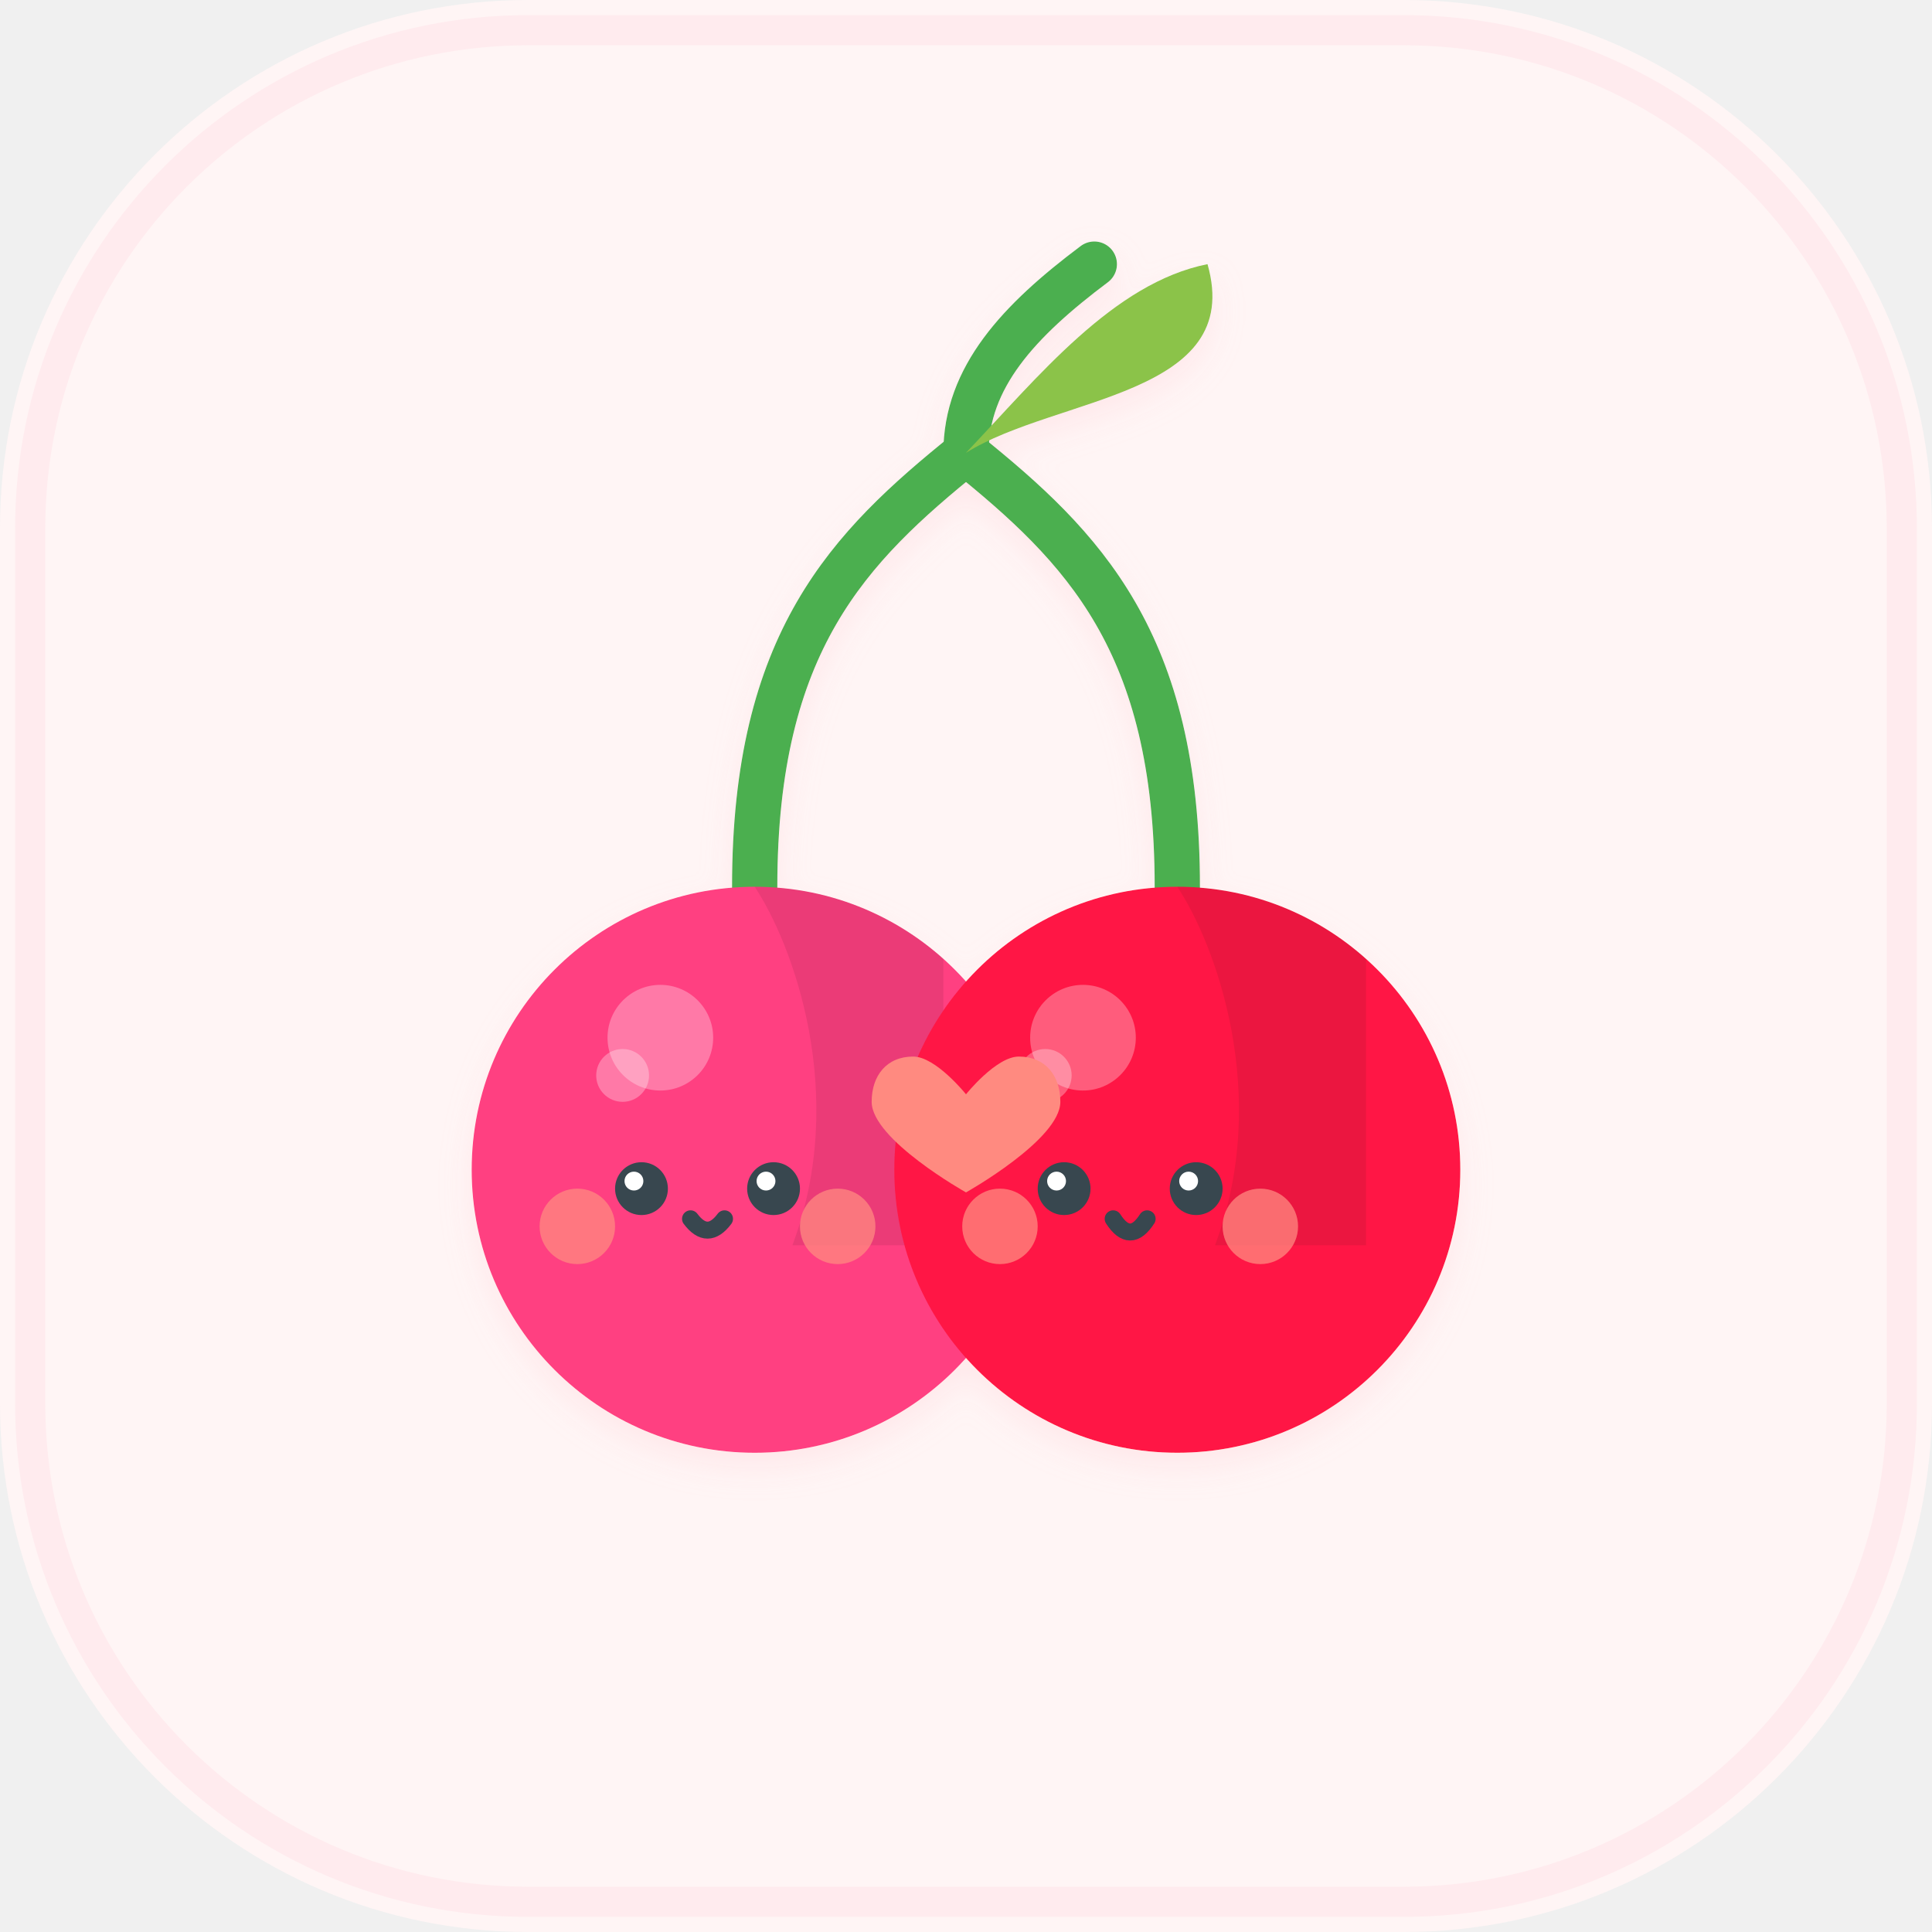
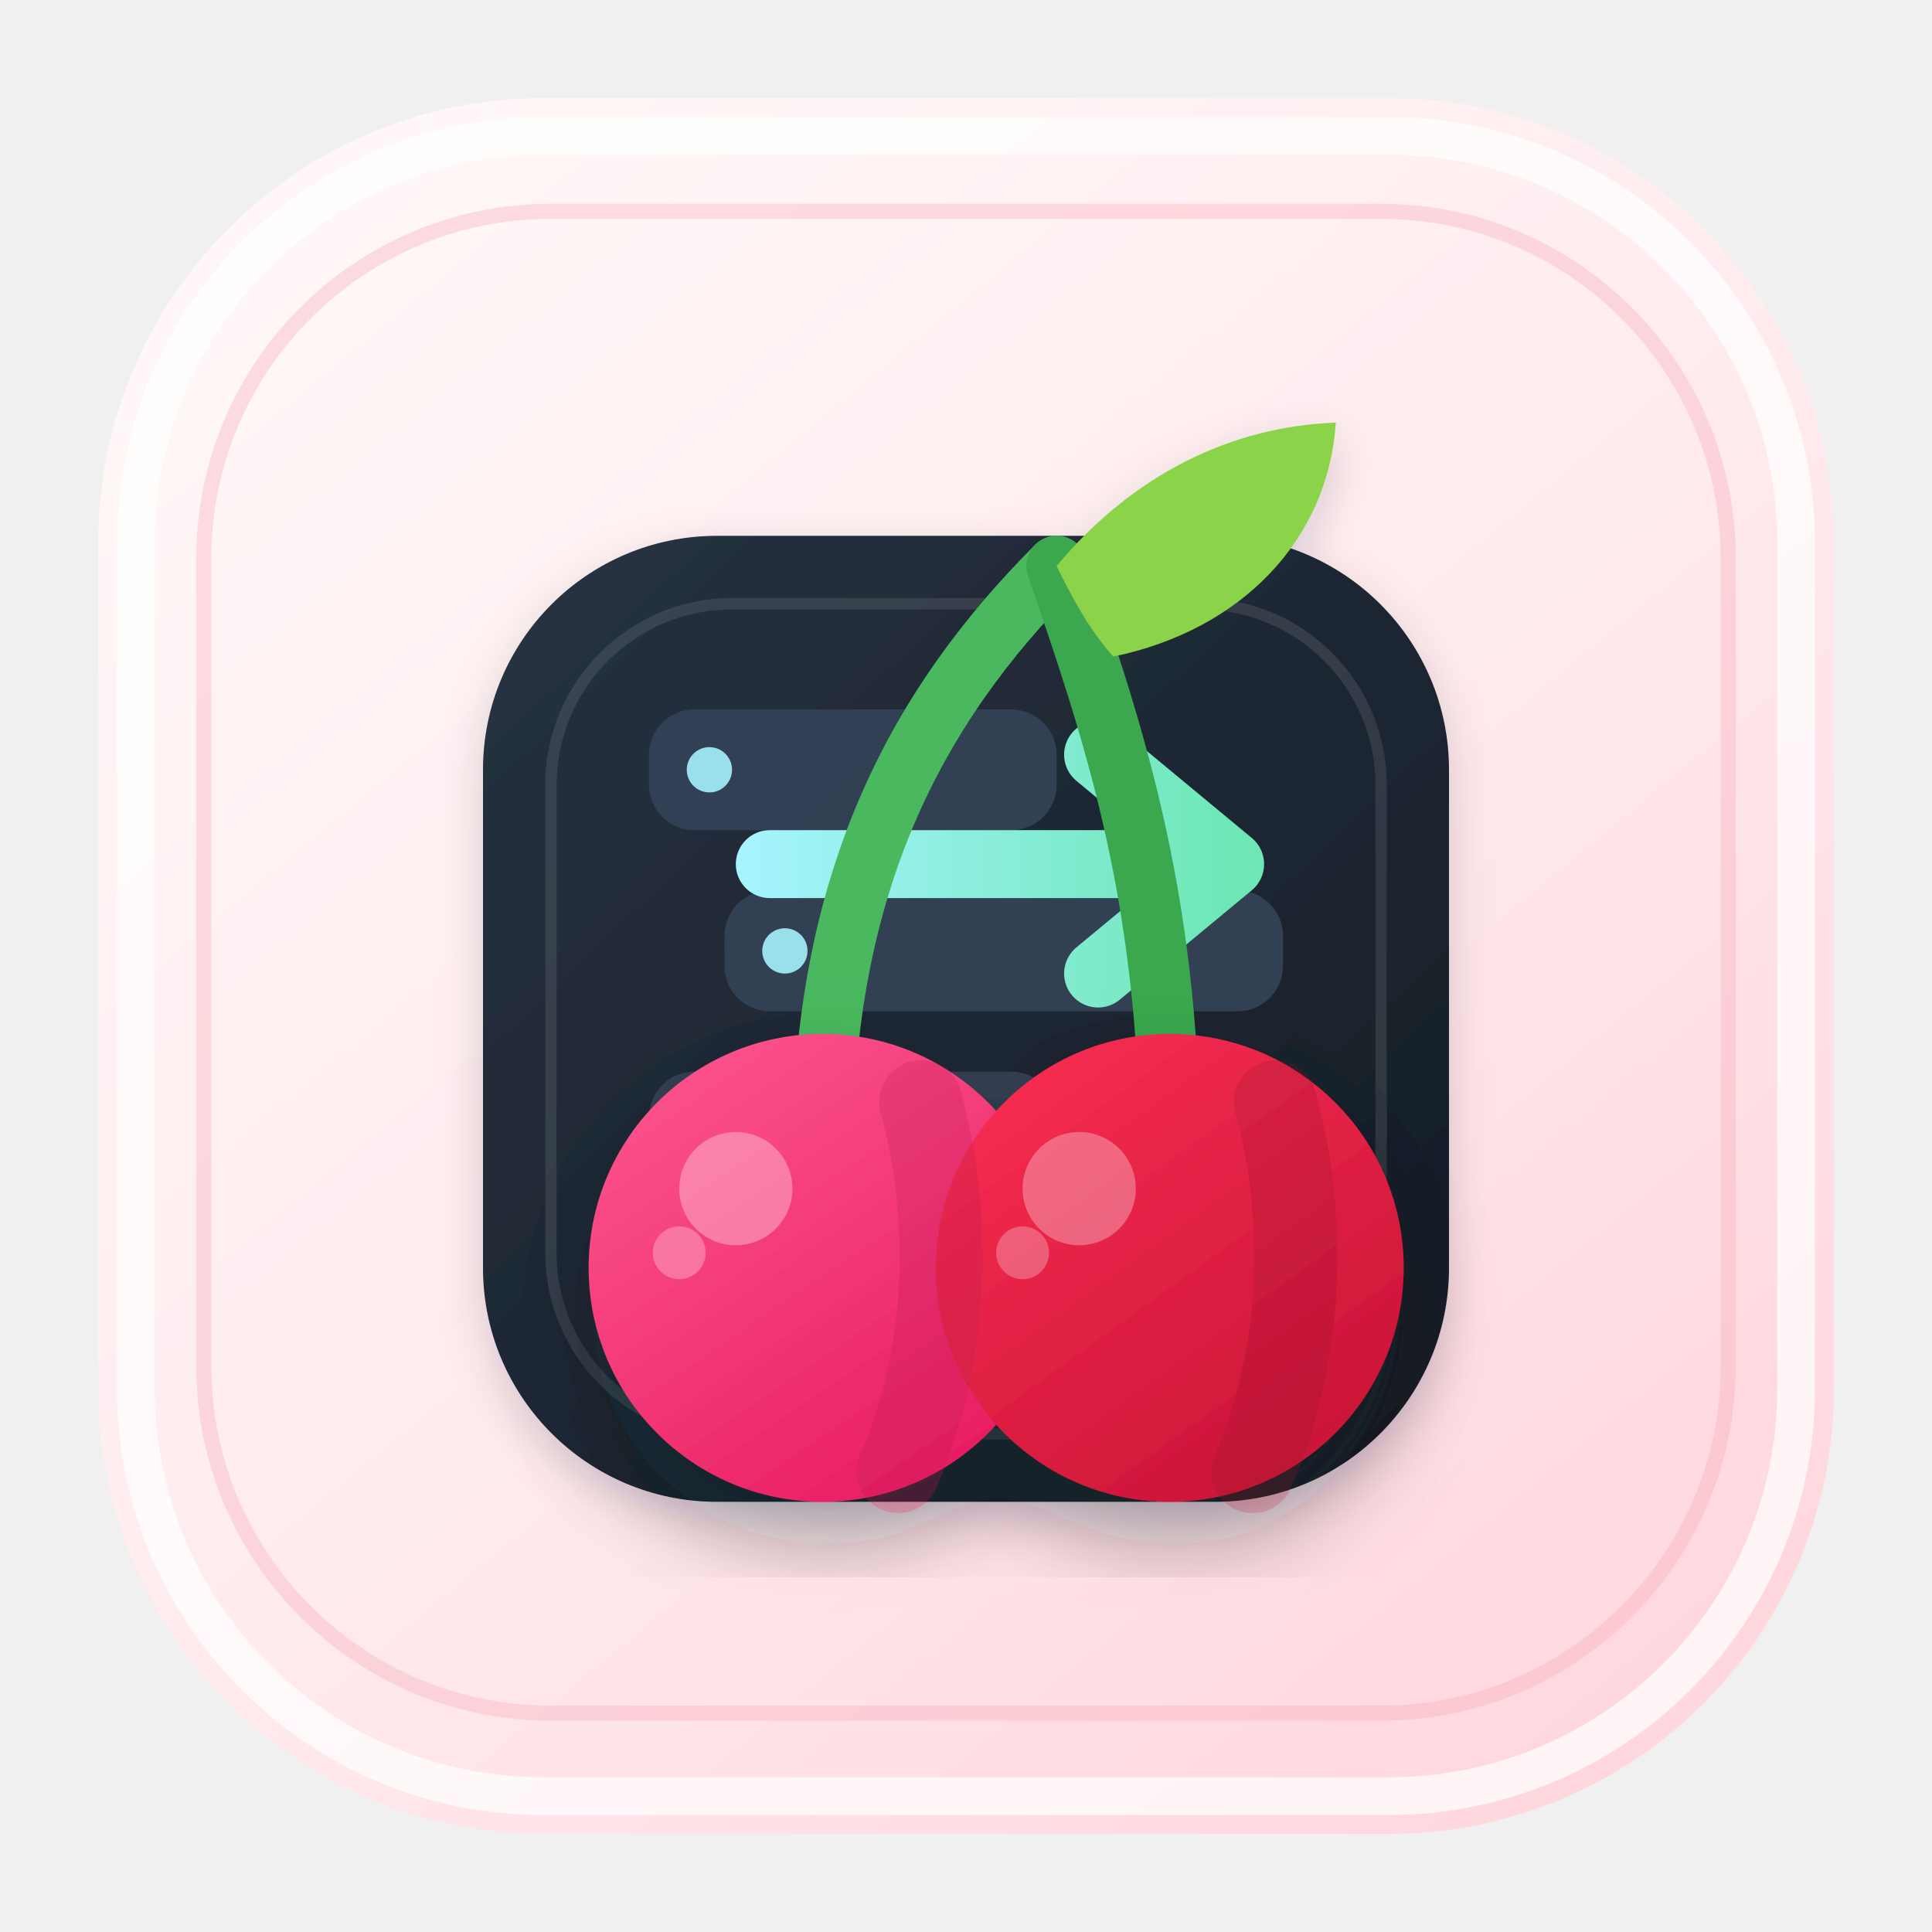
<svg xmlns="http://www.w3.org/2000/svg" width="512" height="512" viewBox="0 0 512 512" fill="none">
  <defs>
-     <filter id="mdShadow" x="-10%" y="-10%" width="120%" height="130%">
-       <feDropShadow dx="0" dy="12" stdDeviation="12" flood-color="#FFCDD2" flood-opacity="0.5" />
-       <feDropShadow dx="0" dy="4" stdDeviation="4" flood-color="#FFCDD2" flood-opacity="0.3" />
+     <linearGradient id="badge" x1="84" y1="54" x2="428" y2="470" gradientUnits="userSpaceOnUse">
+       <stop stop-color="#FFF7F7" />
+       <stop offset="0.48" stop-color="#FFECEF" />
+       <stop offset="1" stop-color="#FFD7DE" />
+     </linearGradient>
+     <linearGradient id="panel" x1="136" y1="150" x2="374" y2="400" gradientUnits="userSpaceOnUse">
+       <stop stop-color="#263241" />
+       <stop offset="1" stop-color="#151B24" />
+     </linearGradient>
+     <linearGradient id="leftCherry" x1="164" y1="268" x2="248" y2="392" gradientUnits="userSpaceOnUse">
+       <stop stop-color="#FF5A91" />
+       <stop offset="1" stop-color="#E91E63" />
+     </linearGradient>
+     <linearGradient id="rightCherry" x1="260" y1="258" x2="354" y2="388" gradientUnits="userSpaceOnUse">
+       <stop stop-color="#FF3156" />
+       <stop offset="1" stop-color="#C91436" />
+     </linearGradient>
+     <linearGradient id="arrow" x1="196" y1="230" x2="326" y2="230" gradientUnits="userSpaceOnUse">
+       <stop stop-color="#A6F4FF" />
+       <stop offset="1" stop-color="#6EE7B7" />
+     </linearGradient>
+     <filter id="softShadow" x="42" y="46" width="428" height="438" filterUnits="userSpaceOnUse" color-interpolation-filters="sRGB">
+       <feDropShadow dx="0" dy="18" stdDeviation="18" flood-color="#721D33" flood-opacity="0.2" />
+       <feDropShadow dx="0" dy="4" stdDeviation="6" flood-color="#111827" flood-opacity="0.16" />
    </filter>
-     <clipPath id="leftCherryClip">
-       <circle cx="200" cy="310" r="75" />
-     </clipPath>
-     <clipPath id="rightCherryClip">
-       <circle cx="312" cy="310" r="75" />
-     </clipPath>
+     <filter id="innerLift" x="110" y="126" width="292" height="292" filterUnits="userSpaceOnUse" color-interpolation-filters="sRGB">
+       <feDropShadow dx="0" dy="12" stdDeviation="12" flood-color="#111827" flood-opacity="0.25" />
+     </filter>
  </defs>
-   <rect width="512" height="512" rx="140" fill="#FFF5F5" />
-   <rect width="496" height="496" x="8" y="8" rx="132" stroke="#FFEBEE" stroke-width="8" />
-   <g filter="url(#mdShadow)">
-     <path d="M 200 235 C 200 170, 225 145, 256 120" stroke="#4CAF50" stroke-width="12" stroke-linecap="round" fill="none" />
-     <path d="M 312 235 C 312 170, 287 145, 256 120" stroke="#4CAF50" stroke-width="12" stroke-linecap="round" fill="none" />
-     <path d="M 256 120 C 256 100, 270 85, 290 70" stroke="#4CAF50" stroke-width="12" stroke-linecap="round" fill="none" />
-     <path d="M 256 120 C 280 105, 330 105, 320 70 C 295 75, 275 100, 256 120 Z" fill="#8BC34A" />
-     <circle cx="200" cy="310" r="75" fill="#FF4081" />
-     <g clip-path="url(#leftCherryClip)">
-       <path d="M 200 235 C 210 250, 225 290, 210 330 L 250 330 L 250 200 Z" fill="#000000" opacity="0.08" />
+   <rect x="26" y="26" width="460" height="460" rx="118" fill="url(#badge)" />
+   <rect x="36" y="36" width="440" height="440" rx="108" stroke="#FFFFFF" stroke-opacity="0.72" stroke-width="10" />
+   <rect x="54" y="56" width="404" height="398" rx="92" stroke="#F7A8B7" stroke-opacity="0.34" stroke-width="4" />
+   <g filter="url(#softShadow)">
+     <rect x="128" y="142" width="256" height="256" rx="62" fill="url(#panel)" />
+     <rect x="146" y="160" width="220" height="220" rx="48" stroke="#FFFFFF" stroke-opacity="0.1" stroke-width="3" />
+     <g opacity="0.9">
+       <rect x="172" y="188" width="108" height="32" rx="12" fill="#354356" />
+       <rect x="192" y="236" width="148" height="32" rx="12" fill="#354356" />
+       <rect x="172" y="284" width="108" height="32" rx="12" fill="#354356" />
+       <circle cx="188" cy="204" r="6" fill="#A6F4FF" />
+       <circle cx="208" cy="252" r="6" fill="#A6F4FF" />
+       <circle cx="188" cy="300" r="6" fill="#A6F4FF" />
    </g>
-     <circle cx="175" cy="275" r="14" fill="#FFFFFF" opacity="0.3" />
-     <circle cx="165" cy="285" r="7" fill="#FFFFFF" opacity="0.3" />
-     <circle cx="312" cy="310" r="75" fill="#FF1744" />
-     <g clip-path="url(#rightCherryClip)">
-       <path d="M 312 235 C 322 250, 337 290, 322 330 L 362 330 L 362 200 Z" fill="#000000" opacity="0.08" />
+     <path d="M204 229H304" stroke="url(#arrow)" stroke-width="18" stroke-linecap="round" />
+     <path d="M291 200L326 229L291 258" stroke="url(#arrow)" stroke-width="18" stroke-linecap="round" stroke-linejoin="round" />
+     <path d="M218 306C218 235 242 188 280 150" stroke="#49B85E" stroke-width="16" stroke-linecap="round" />
+     <path d="M310 306C310 236 294 191 280 150" stroke="#3AA84F" stroke-width="16" stroke-linecap="round" />
+     <path d="M280 150C300 126 326 113 354 112C352 143 329 167 295 174C288 166 284 158 280 150Z" fill="#8BD34A" />
+     <g filter="url(#innerLift)">
+       <circle cx="218" cy="336" r="62" fill="url(#leftCherry)" />
+       <circle cx="310" cy="336" r="62" fill="url(#rightCherry)" />
+       <path d="M244 292C252 321 252 358 238 390" stroke="#B8174D" stroke-opacity="0.22" stroke-width="22" stroke-linecap="round" />
+       <path d="M338 292C346 321 346 358 332 390" stroke="#8F1029" stroke-opacity="0.2" stroke-width="22" stroke-linecap="round" />
+       <circle cx="195" cy="315" r="15" fill="#FFFFFF" fill-opacity="0.32" />
+       <circle cx="286" cy="315" r="15" fill="#FFFFFF" fill-opacity="0.3" />
+       <circle cx="180" cy="332" r="7" fill="#FFFFFF" fill-opacity="0.28" />
+       <circle cx="271" cy="332" r="7" fill="#FFFFFF" fill-opacity="0.26" />
    </g>
-     <circle cx="287" cy="275" r="14" fill="#FFFFFF" opacity="0.3" />
-     <circle cx="277" cy="285" r="7" fill="#FFFFFF" opacity="0.3" />
-     <path d="M 256 290 C 256 290, 248 280, 242 280 C 235 280, 231 285, 231 292 C 231 302, 256 316, 256 316 C 256 316, 281 302, 281 292 C 281 285, 277 280, 270 280 C 264 280, 256 290, 256 290 Z" fill="#FF8A80" />
-     <circle cx="170" cy="315" r="7" fill="#37474F" />
-     <circle cx="205" cy="315" r="7" fill="#37474F" />
-     <circle cx="168" cy="313" r="2.5" fill="#FFFFFF" />
-     <circle cx="203" cy="313" r="2.5" fill="#FFFFFF" />
-     <circle cx="153" cy="325" r="10" fill="#FF8A80" opacity="0.75" />
-     <circle cx="222" cy="325" r="10" fill="#FF8A80" opacity="0.75" />
-     <path d="M 183 323 Q 187.5 329 192 323" stroke="#37474F" stroke-width="4.5" stroke-linecap="round" fill="none" />
-     <circle cx="282" cy="315" r="7" fill="#37474F" />
-     <circle cx="317" cy="315" r="7" fill="#37474F" />
-     <circle cx="280" cy="313" r="2.5" fill="#FFFFFF" />
-     <circle cx="315" cy="313" r="2.5" fill="#FFFFFF" />
-     <circle cx="265" cy="325" r="10" fill="#FF8A80" opacity="0.75" />
-     <circle cx="334" cy="325" r="10" fill="#FF8A80" opacity="0.75" />
-     <path d="M 295 323 Q 299.5 330 304 323" stroke="#37474F" stroke-width="4.5" stroke-linecap="round" fill="none" />
  </g>
</svg>
